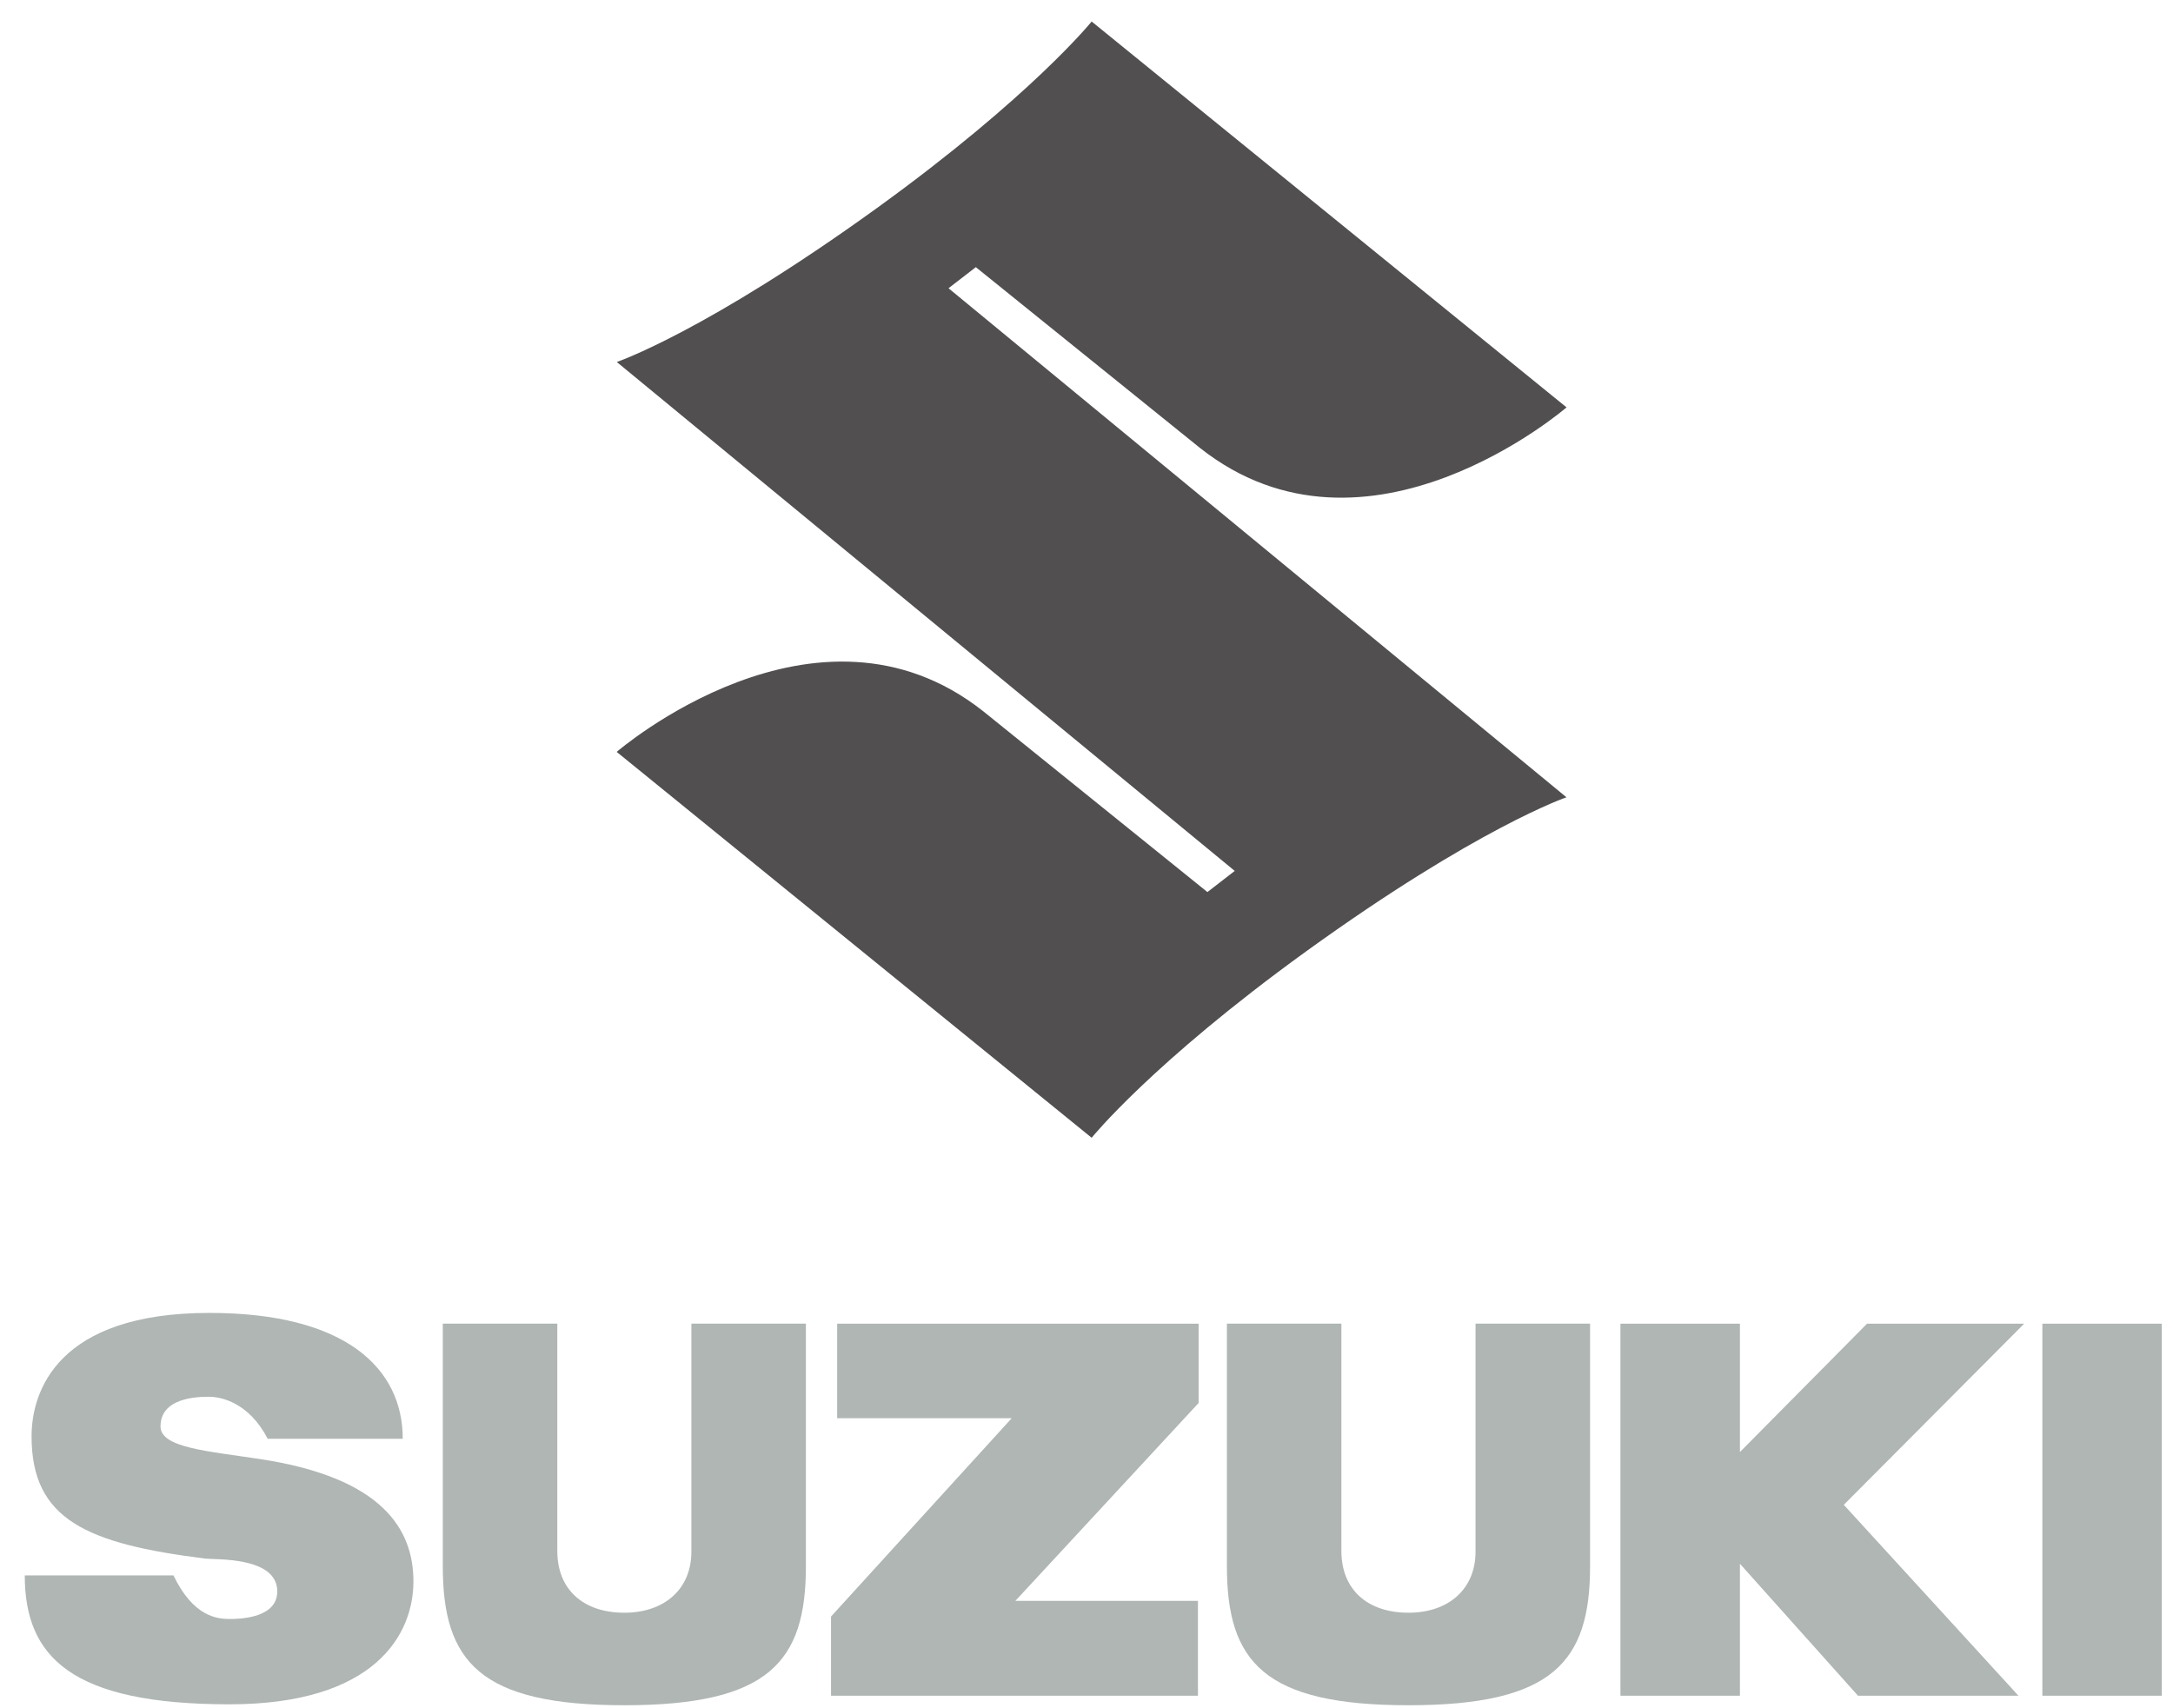
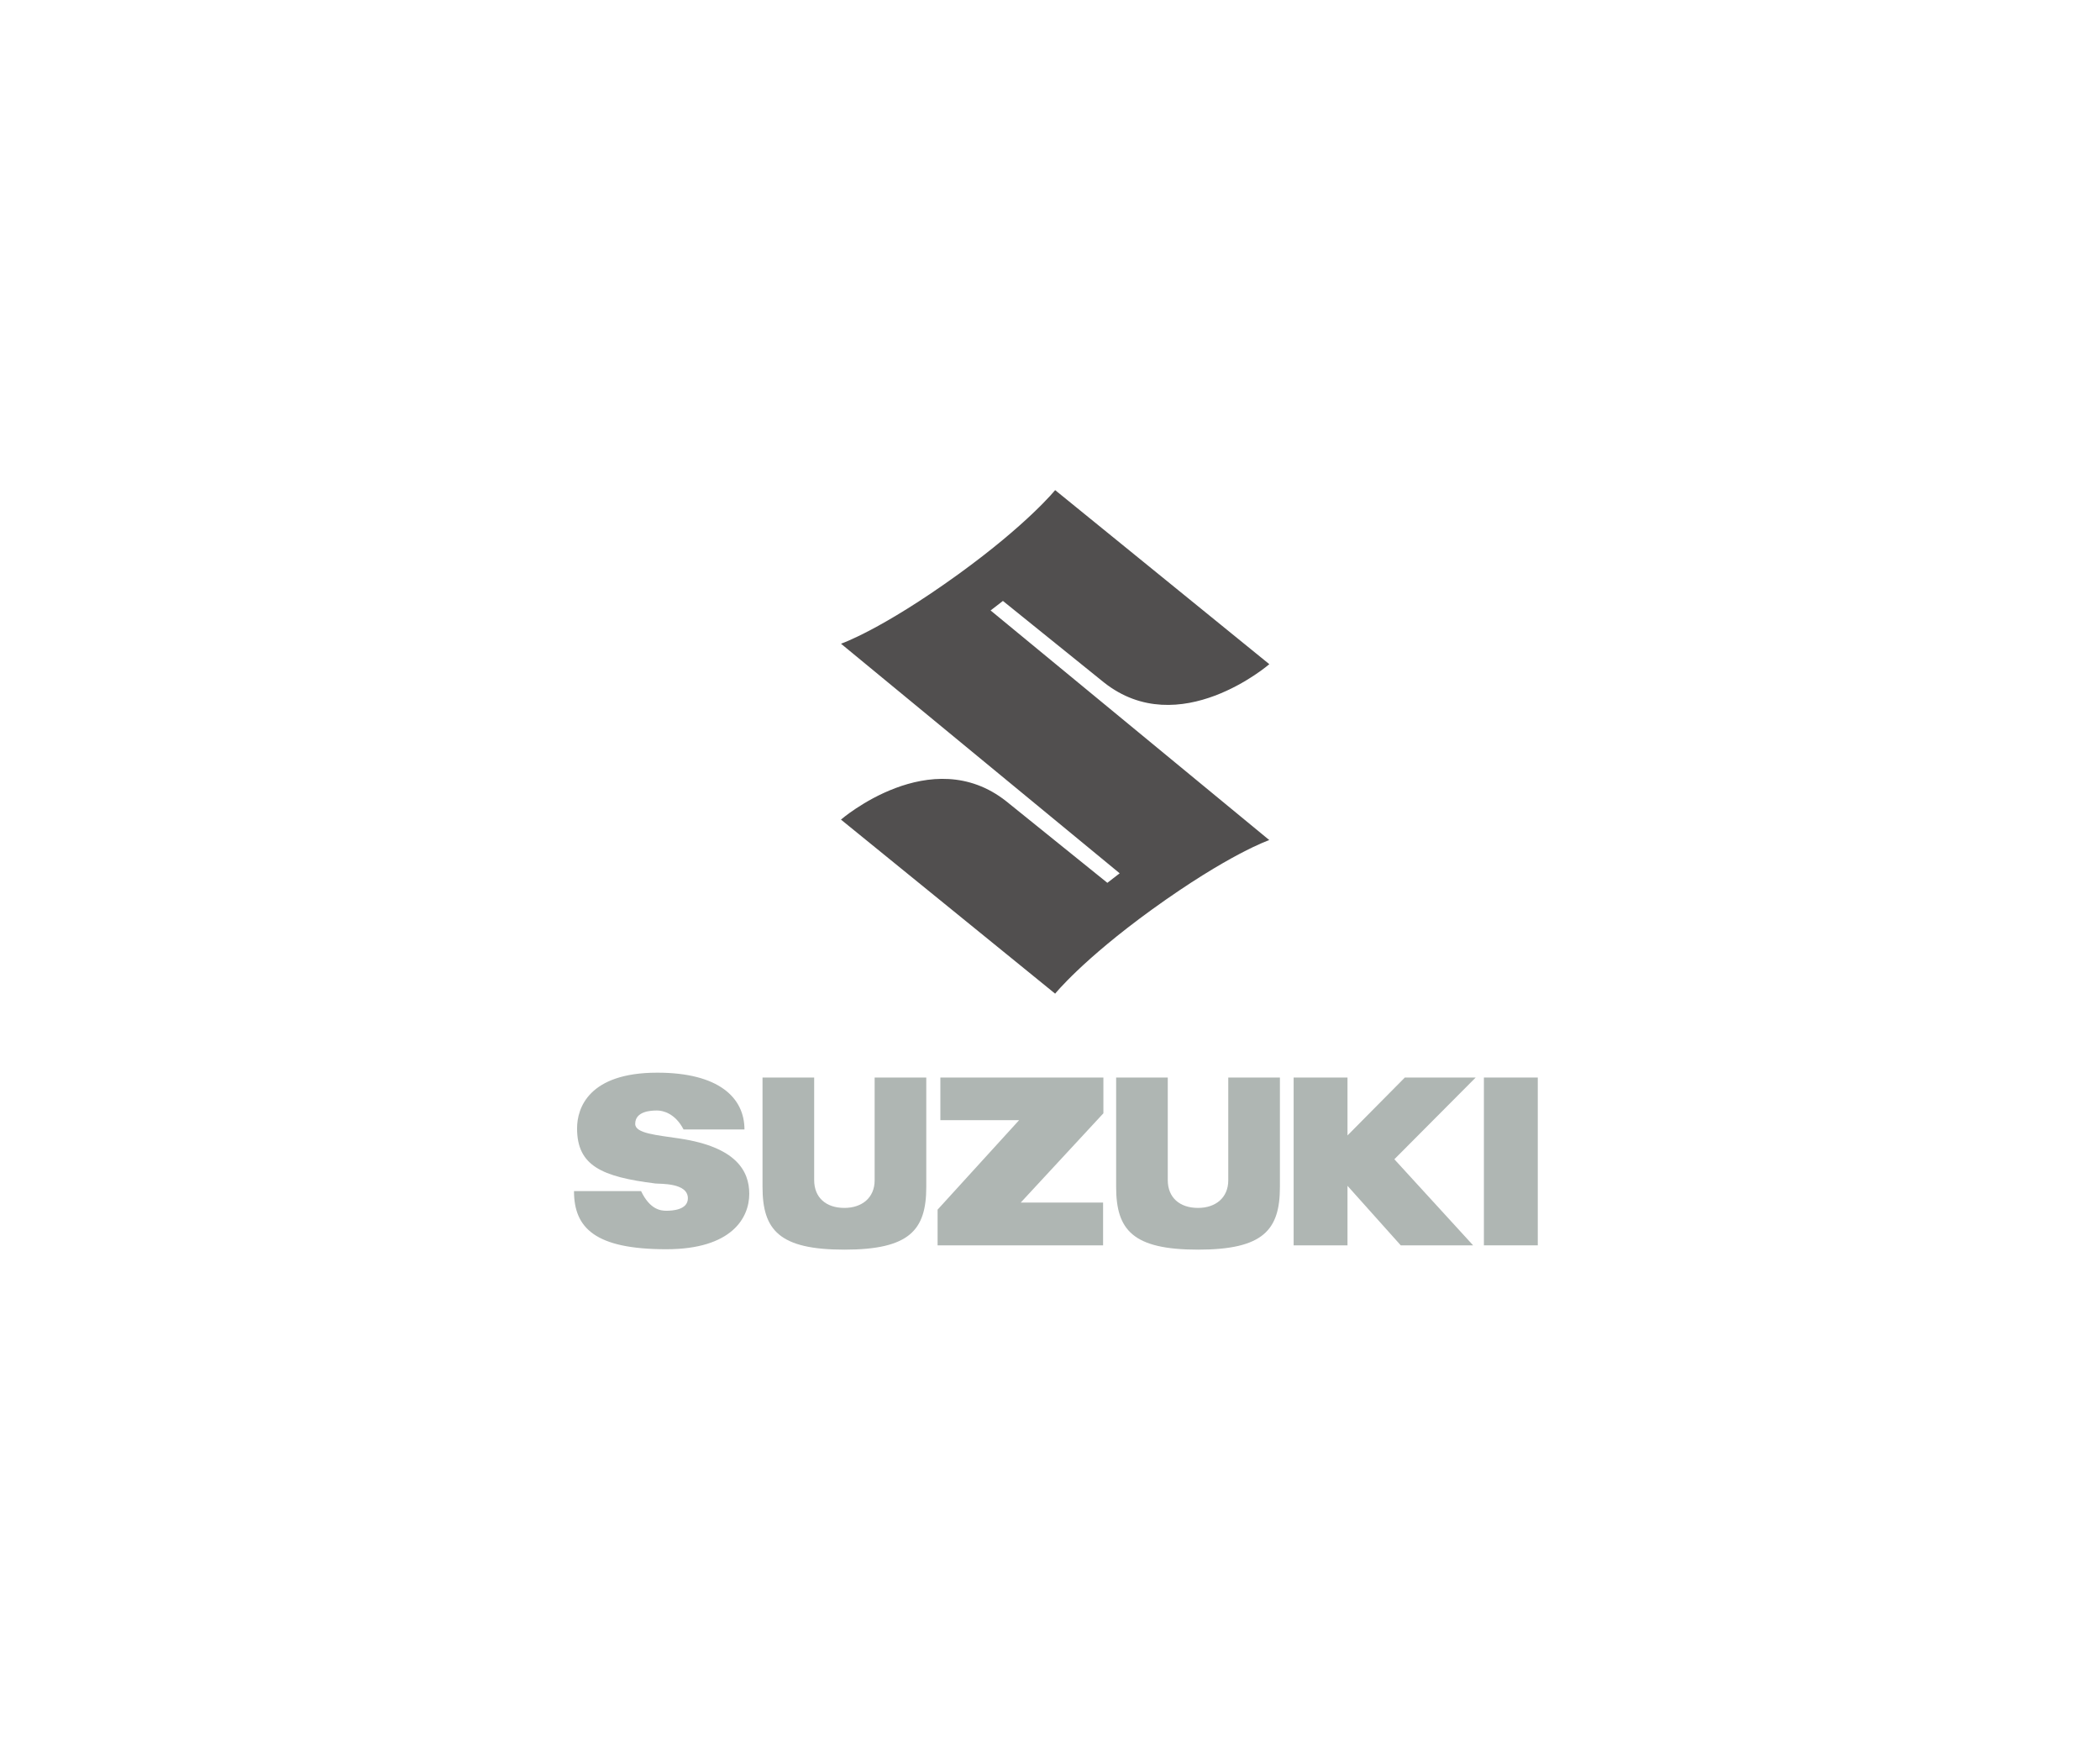
- <svg xmlns="http://www.w3.org/2000/svg" width="70" height="55" viewBox="0 0 70 55" fill="none">
-   <path d="M50.461 25.683C50.461 25.683 47.601 26.655 42.069 30.651C37.11 34.239 35.166 36.651 35.166 36.651L19.866 24.221C19.866 24.221 26.303 18.657 31.681 22.918L38.895 28.736L39.775 28.055L19.869 11.661C19.869 11.661 22.73 10.689 28.259 6.695C33.221 3.105 35.166 0.693 35.166 0.693L50.464 13.123C50.464 13.123 44.029 18.687 38.65 14.425L31.435 8.606L30.555 9.285L50.461 25.683Z" fill="#514F4F" />
-   <path d="M38.612 42.64H26.968V45.684H32.592L26.77 52.074V54.624H38.59V51.568H32.709L38.612 45.194V42.64Z" fill="#AFB6B3" />
-   <path d="M20.112 54.931C24.768 54.931 25.961 53.532 25.961 50.45V42.639H22.272V49.983C22.272 51.216 21.374 51.951 20.112 51.951C18.798 51.951 17.953 51.212 17.953 49.963V42.639H14.264V50.45C14.264 53.532 15.457 54.931 20.112 54.931Z" fill="#AFB6B3" />
-   <path d="M45.372 54.931C50.029 54.931 51.222 53.532 51.222 50.45V42.639H47.532V49.983C47.532 51.216 46.633 51.951 45.372 51.951C44.059 51.951 43.211 51.212 43.211 49.963V42.639H39.523V50.45C39.523 53.532 40.715 54.931 45.372 54.931Z" fill="#AFB6B3" />
-   <path d="M69.639 42.64H65.792V54.624H69.639V42.64Z" fill="#AFB6B3" />
-   <path d="M65.206 42.64H60.144L56.049 46.775V42.64H52.2V54.624H56.049V50.373L59.852 54.624H65.021L59.395 48.475L65.206 42.64Z" fill="#AFB6B3" />
-   <path d="M5.171 45.951C5.171 45.025 6.338 44.994 6.732 44.994C7.128 44.994 8.018 45.18 8.624 46.348H12.974C12.974 44.09 11.153 42.293 6.746 42.293C1.851 42.293 1.017 44.818 1.017 46.269C1.017 48.943 2.779 49.727 6.611 50.207C6.939 50.247 8.932 50.136 8.932 51.263C8.932 52.097 7.812 52.153 7.399 52.153C6.989 52.153 6.223 52.074 5.589 50.749H0.798C0.798 53.381 2.308 54.901 7.392 54.901C12.075 54.901 13.318 52.654 13.318 50.945C13.318 49.286 12.349 47.598 8.356 46.998C6.691 46.744 5.171 46.638 5.171 45.951Z" fill="#AFB6B3" />
+ <svg xmlns="http://www.w3.org/2000/svg" width="150" height="125" viewBox="0 0 150 125" fill="none">
+   <path d="M90.663 59.99C90.663 59.99 87.803 60.962 82.271 64.958C77.312 68.547 75.367 70.958 75.367 70.958L60.068 58.528C60.068 58.528 66.504 52.964 71.882 57.225L79.097 63.043L79.977 62.363L60.071 45.968C60.071 45.968 62.932 44.996 68.46 41.002C73.423 37.412 75.367 35 75.367 35L90.666 47.43C90.666 47.43 84.23 52.994 78.851 48.732L71.637 42.913L70.757 43.593L90.663 59.99Z" fill="#514F4F" />
+   <path d="M78.814 76.947H67.169V79.991H72.794L66.971 86.381V88.931H78.792V85.875H72.91L78.814 79.501V76.947Z" fill="#AFB6B3" />
+   <path d="M60.313 89.238C64.97 89.238 66.163 87.84 66.163 84.757V76.947H62.474V84.29C62.474 85.523 61.576 86.258 60.313 86.258C59 86.258 58.155 85.52 58.155 84.27V76.947H54.466V84.757C54.466 87.84 55.658 89.238 60.313 89.238Z" fill="#AFB6B3" />
+   <path d="M85.574 89.238C90.231 89.238 91.423 87.84 91.423 84.757V76.947H87.733V84.29C87.733 85.523 86.835 86.258 85.574 86.258C84.261 86.258 83.412 85.52 83.412 84.27V76.947H79.724V84.757C79.724 87.84 80.917 89.238 85.574 89.238Z" fill="#AFB6B3" />
+   <path d="M109.841 76.947H105.993V88.931H109.841V76.947Z" fill="#AFB6B3" />
+   <path d="M105.407 76.947H100.346L96.25 81.082V76.947H92.402V88.931H96.25V84.681L100.054 88.931H105.223L99.597 82.783L105.407 76.947Z" fill="#AFB6B3" />
+   <path d="M45.372 80.258C45.372 79.332 46.54 79.301 46.934 79.301C47.329 79.301 48.22 79.487 48.825 80.655H53.176C53.176 78.397 51.355 76.6 46.948 76.6C42.052 76.6 41.219 79.126 41.219 80.576C41.219 83.25 42.981 84.034 46.812 84.514C47.141 84.554 49.134 84.444 49.134 85.57C49.134 86.405 48.013 86.46 47.601 86.46C47.191 86.46 46.425 86.382 45.791 85.056H41C41 87.688 42.509 89.209 47.593 89.209C52.276 89.209 53.519 86.961 53.519 85.252C53.519 83.593 52.55 81.905 48.558 81.305C46.893 81.051 45.372 80.945 45.372 80.258Z" fill="#AFB6B3" />
</svg>
